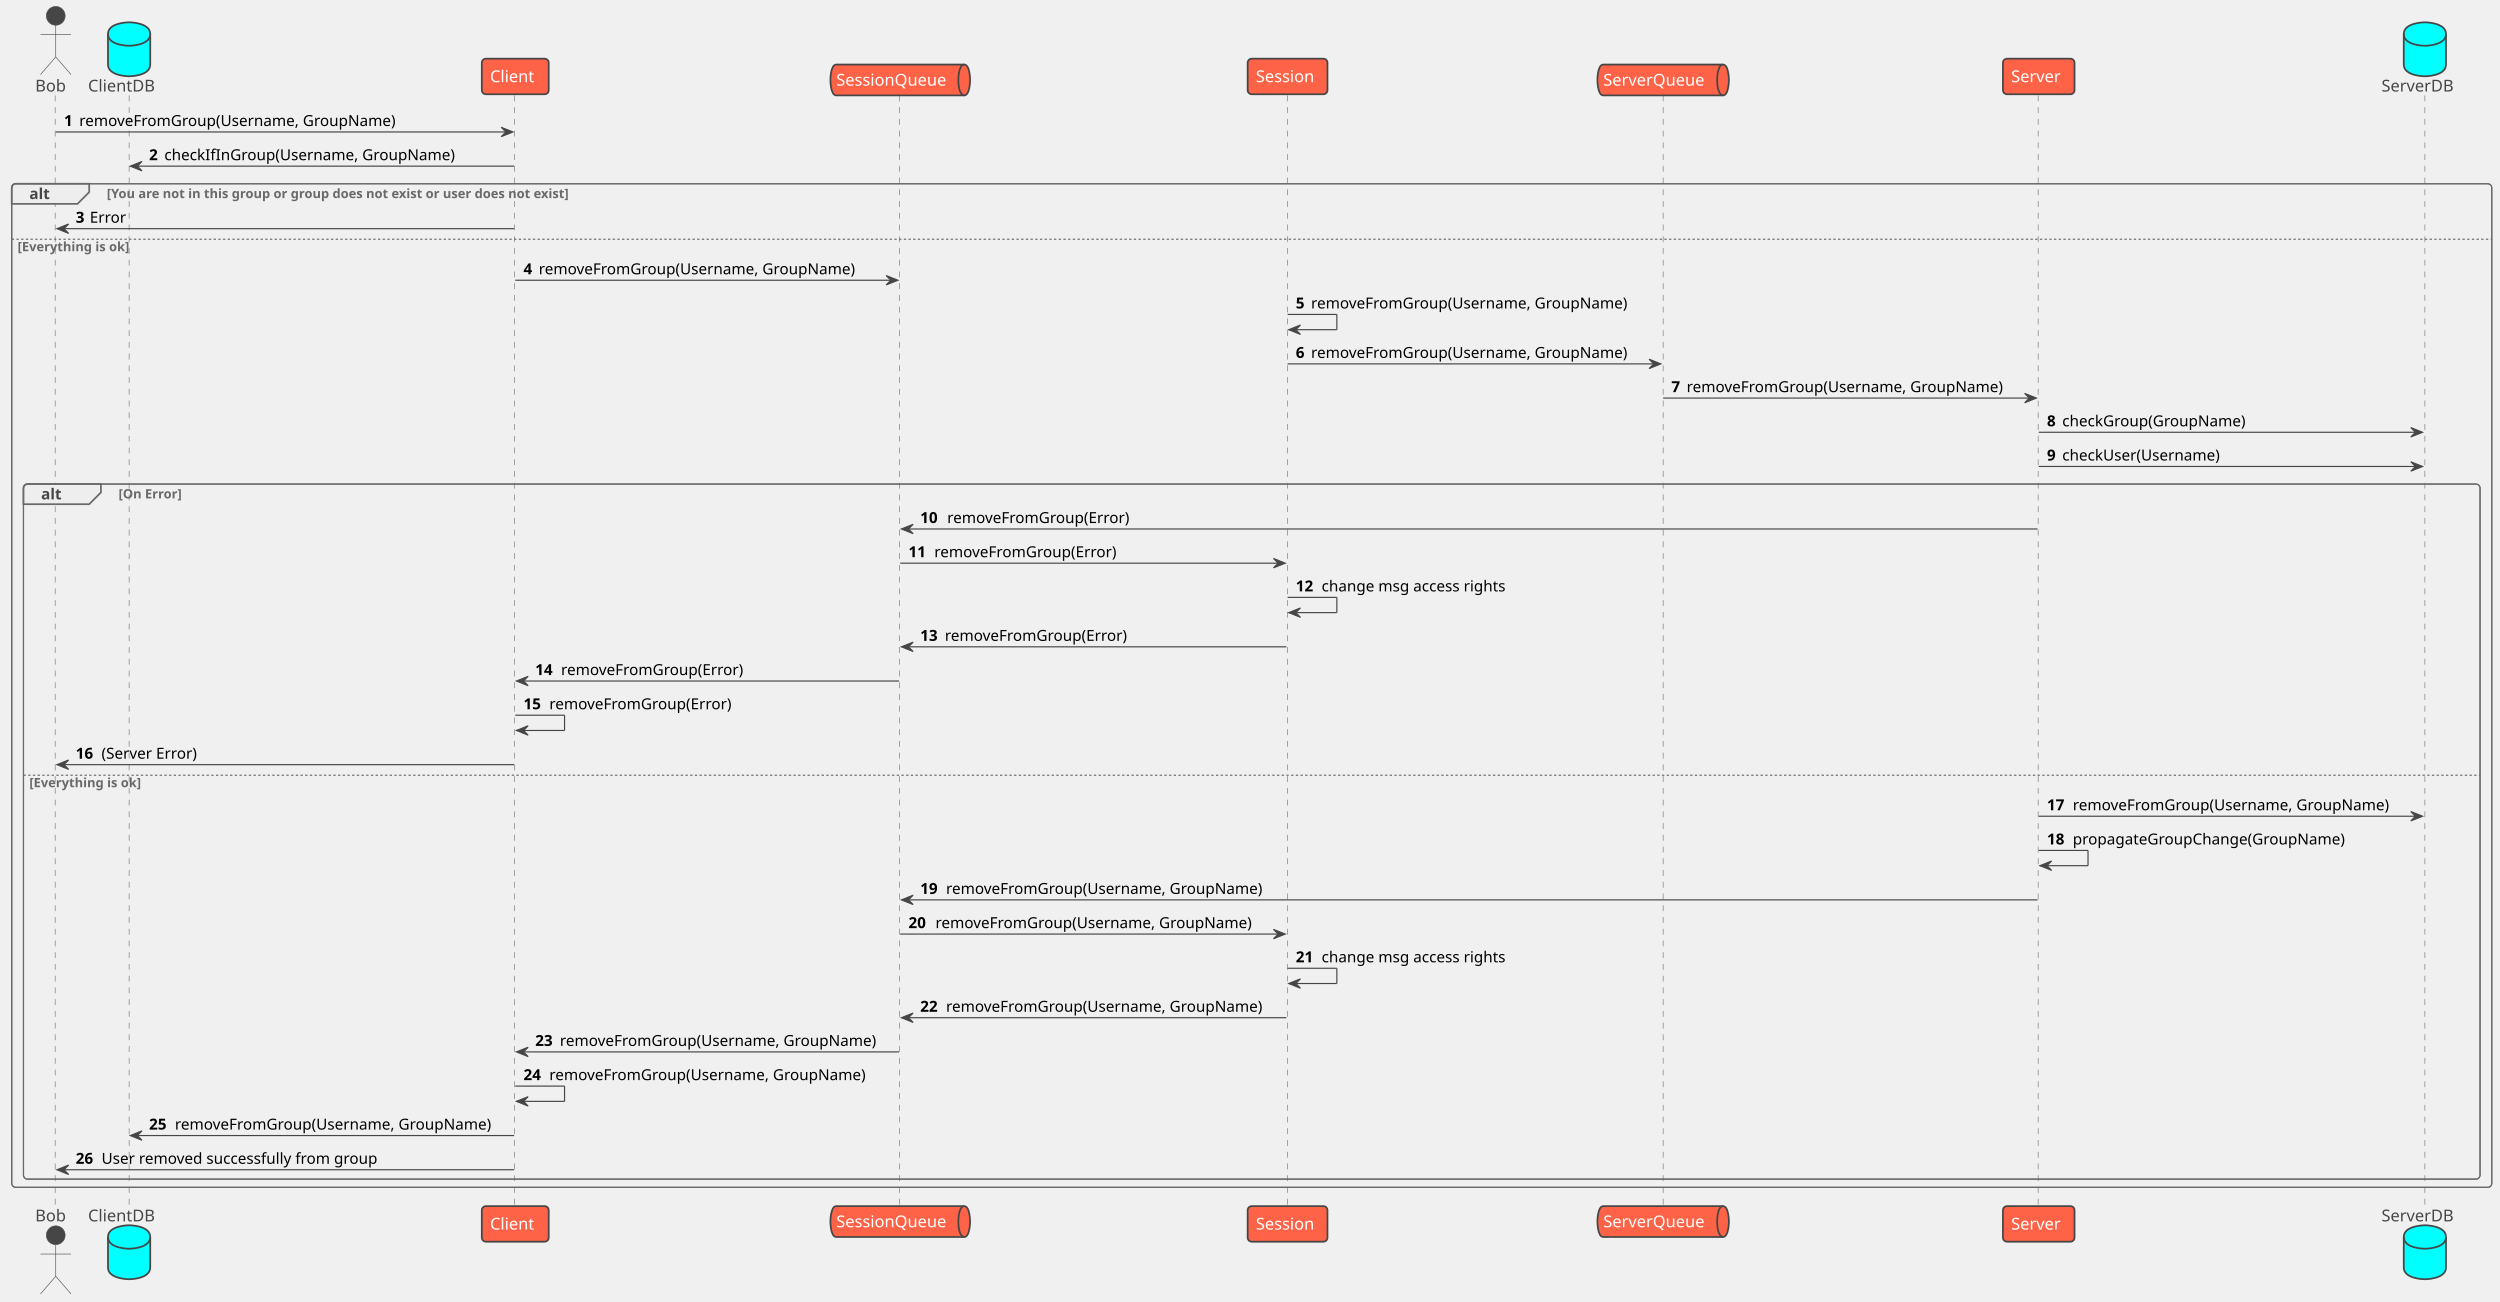
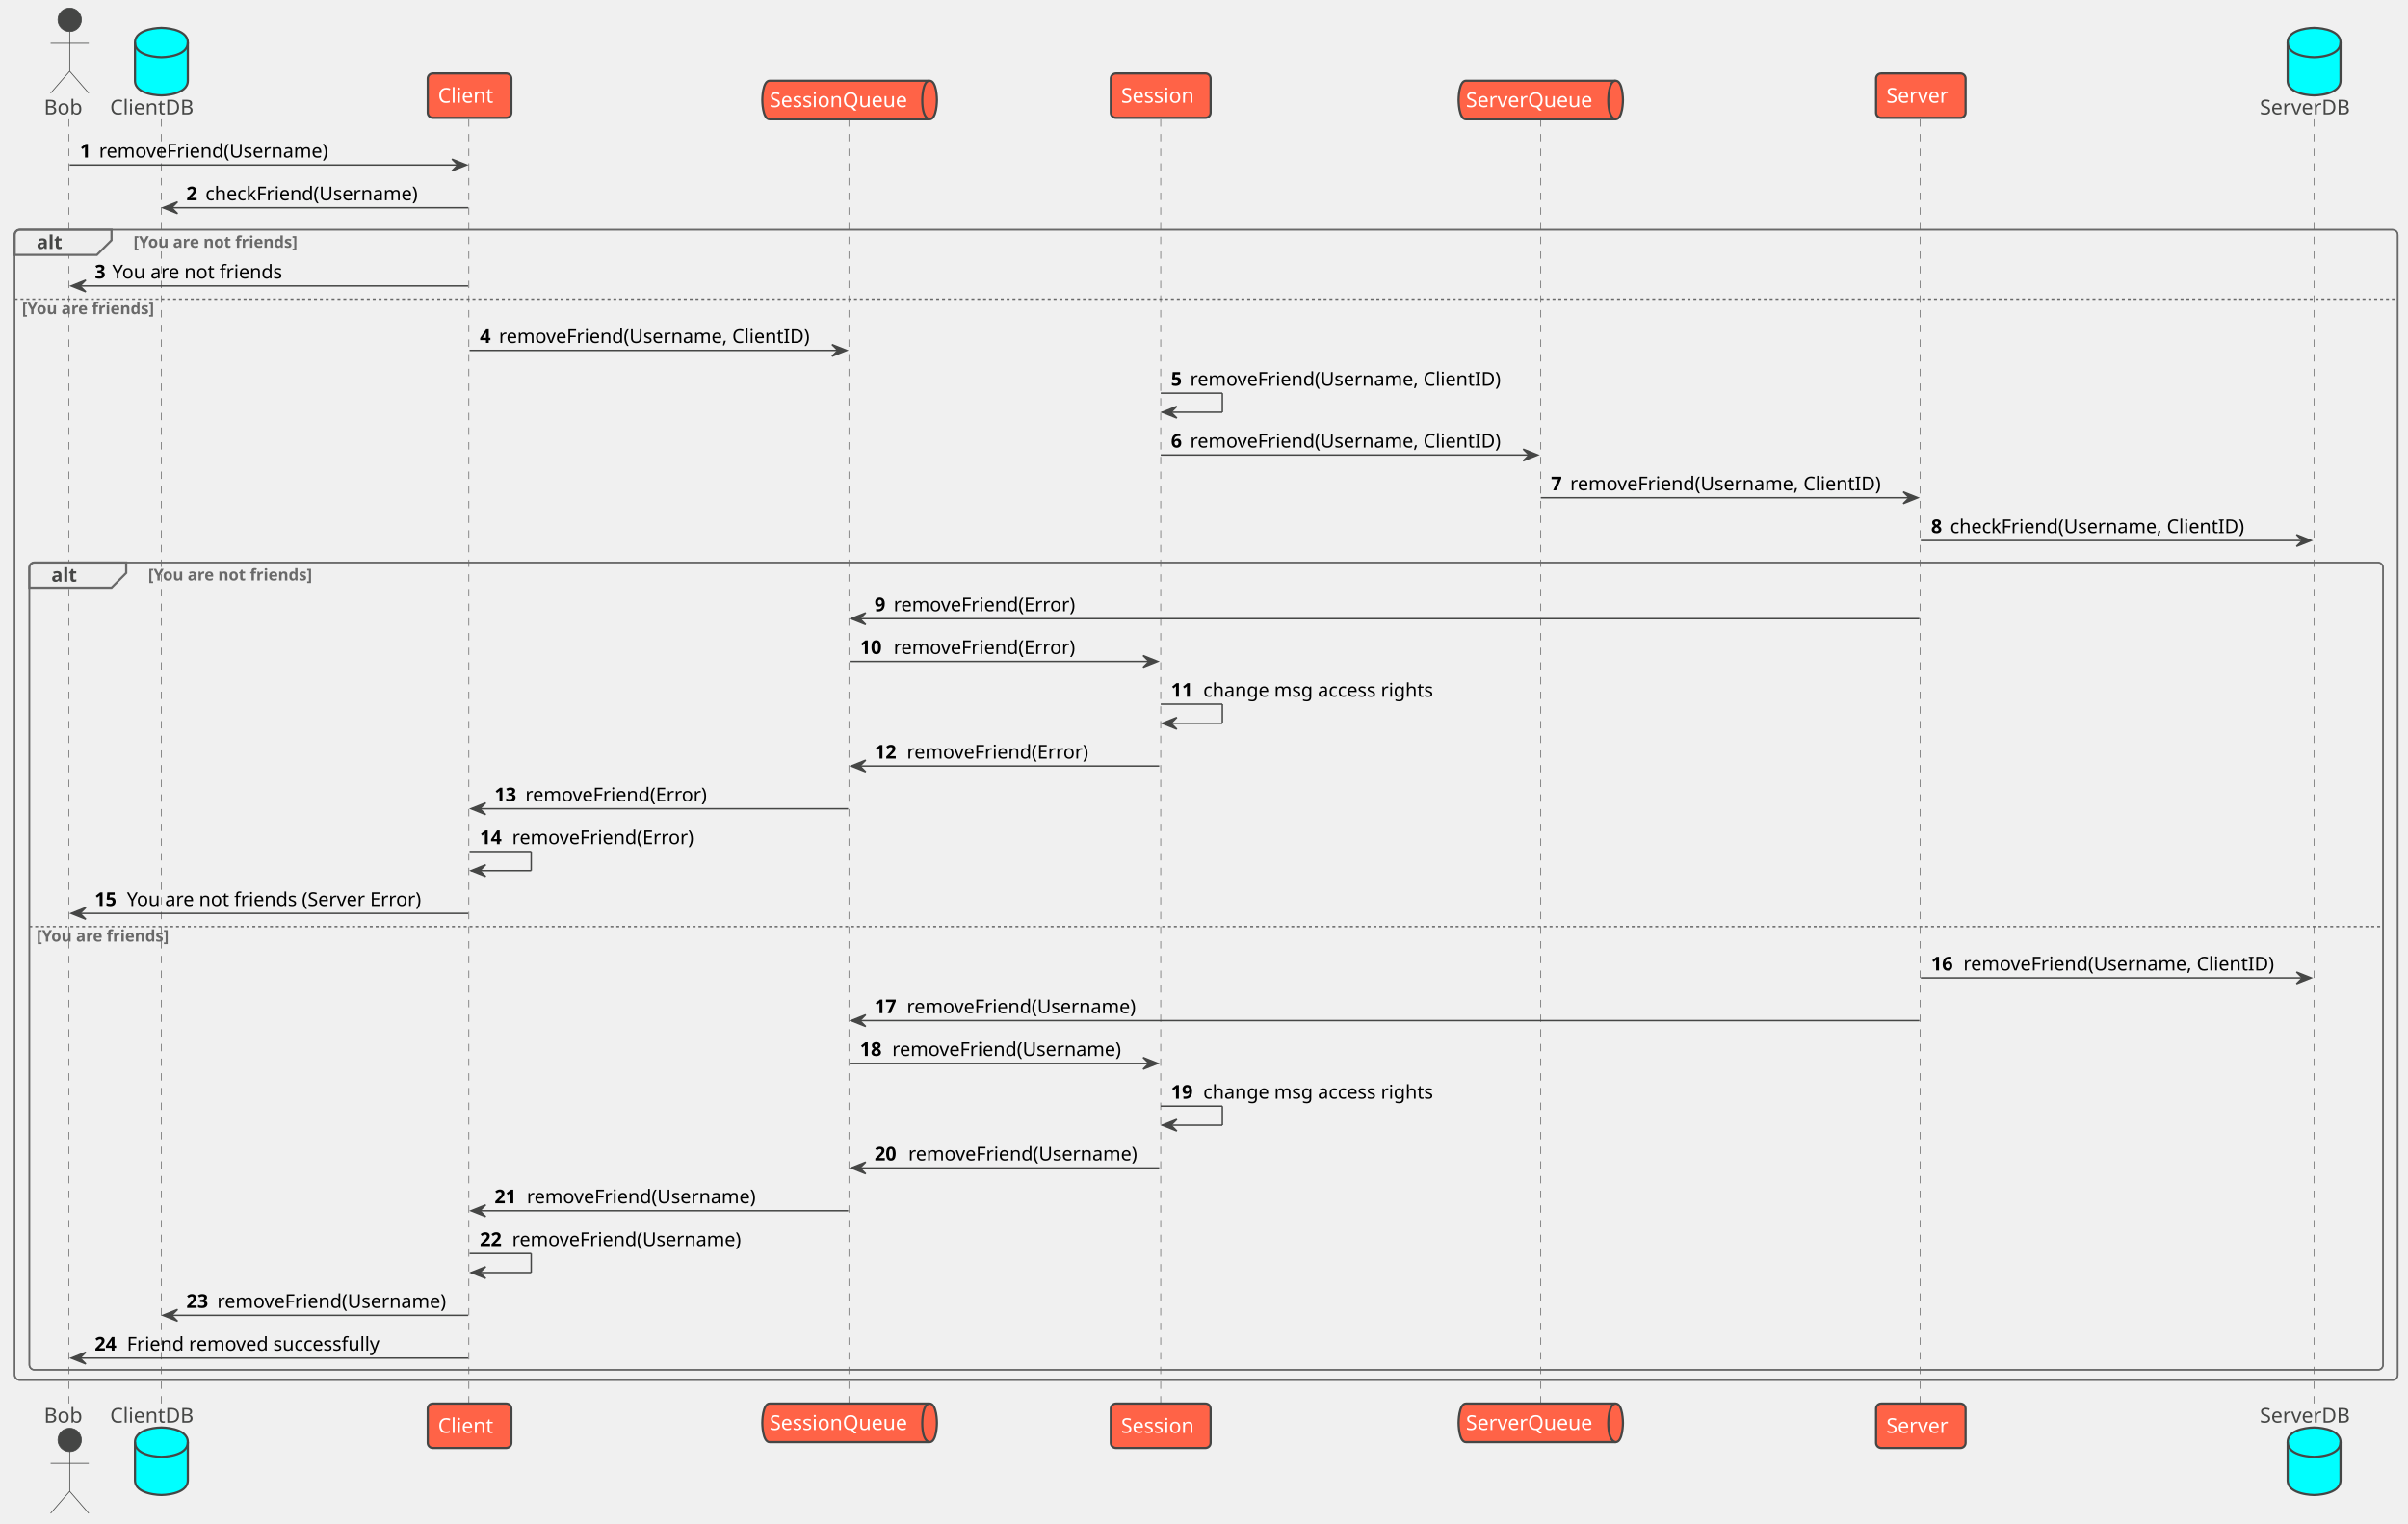
- <svg xmlns="http://www.w3.org/2000/svg" contentStyleType="text/css" height="1109px" preserveAspectRatio="none" style="width:2130px;height:1109px;background:#FFFFFF;" version="1.1" viewBox="0 0 2130 1109" width="2130px" zoomAndPan="magnify">
+ <svg xmlns="http://www.w3.org/2000/svg" contentStyleType="text/css" height="1038px" preserveAspectRatio="none" style="width:1641px;height:1038px;background:#FFFFFF;" version="1.1" viewBox="0 0 1641 1038" width="1641px" zoomAndPan="magnify">
  <defs />
  <g>
-     <rect fill="none" height="855.062" rx="3.5" ry="3.5" style="stroke:#696969;stroke-width:1.0;" width="2113" x="10" y="156.562" />
-     <rect fill="none" height="592.195" rx="3.5" ry="3.5" style="stroke:#696969;stroke-width:1.0;" width="2093" x="20" y="412.43" />
-     <line style="stroke:#696969;stroke-width:0.5;stroke-dasharray:5.0,5.0;" x1="47" x2="47" y1="81.297" y2="1028.625" />
-     <line style="stroke:#696969;stroke-width:0.5;stroke-dasharray:5.0,5.0;" x1="110" x2="110" y1="81.297" y2="1028.625" />
-     <line style="stroke:#696969;stroke-width:0.5;stroke-dasharray:5.0,5.0;" x1="438.5" x2="438.5" y1="81.297" y2="1028.625" />
-     <line style="stroke:#696969;stroke-width:0.5;stroke-dasharray:5.0,5.0;" x1="766.5" x2="766.5" y1="81.297" y2="1028.625" />
-     <line style="stroke:#696969;stroke-width:0.5;stroke-dasharray:5.0,5.0;" x1="1097" x2="1097" y1="81.297" y2="1028.625" />
-     <line style="stroke:#696969;stroke-width:0.5;stroke-dasharray:5.0,5.0;" x1="1417" x2="1417" y1="81.297" y2="1028.625" />
-     <line style="stroke:#696969;stroke-width:0.5;stroke-dasharray:5.0,5.0;" x1="1736.5" x2="1736.5" y1="81.297" y2="1028.625" />
-     <line style="stroke:#696969;stroke-width:0.5;stroke-dasharray:5.0,5.0;" x1="2066" x2="2066" y1="81.297" y2="1028.625" />
+     <rect fill="none" height="783.797" rx="3.5" ry="3.5" style="stroke:#696969;stroke-width:1.0;" width="1624" x="10" y="156.562" />
+     <rect fill="none" height="550.062" rx="3.5" ry="3.5" style="stroke:#696969;stroke-width:1.0;" width="1604" x="20" y="383.297" />
+     <line style="stroke:#696969;stroke-width:0.5;stroke-dasharray:5.0,5.0;" x1="47" x2="47" y1="81.297" y2="957.359" />
+     <line style="stroke:#696969;stroke-width:0.5;stroke-dasharray:5.0,5.0;" x1="110" x2="110" y1="81.297" y2="957.359" />
+     <line style="stroke:#696969;stroke-width:0.5;stroke-dasharray:5.0,5.0;" x1="319.5" x2="319.5" y1="81.297" y2="957.359" />
+     <line style="stroke:#696969;stroke-width:0.5;stroke-dasharray:5.0,5.0;" x1="578.5" x2="578.5" y1="81.297" y2="957.359" />
+     <line style="stroke:#696969;stroke-width:0.5;stroke-dasharray:5.0,5.0;" x1="791" x2="791" y1="81.297" y2="957.359" />
+     <line style="stroke:#696969;stroke-width:0.5;stroke-dasharray:5.0,5.0;" x1="1050" x2="1050" y1="81.297" y2="957.359" />
+     <line style="stroke:#696969;stroke-width:0.5;stroke-dasharray:5.0,5.0;" x1="1308.5" x2="1308.5" y1="81.297" y2="957.359" />
+     <line style="stroke:#696969;stroke-width:0.5;stroke-dasharray:5.0,5.0;" x1="1577" x2="1577" y1="81.297" y2="957.359" />
    <text fill="#454645" font-family="sans-serif" font-size="14" lengthAdjust="spacing" textLength="29" x="30" y="77.995">Bob</text>
    <ellipse cx="47.5" cy="13.5" fill="#454645" rx="8" ry="8" style="stroke:#454645;stroke-width:0.5;" />
    <path d="M47.5,21.5 L47.5,48.5 M34.5,29.5 L60.5,29.5 M47.5,48.5 L34.5,63.5 M47.5,48.5 L60.5,63.5 " fill="none" style="stroke:#454645;stroke-width:0.5;" />
-     <text fill="#454645" font-family="sans-serif" font-size="14" lengthAdjust="spacing" textLength="29" x="30" y="1040.62">Bob</text>
-     <ellipse cx="47.5" cy="1052.422" fill="#454645" rx="8" ry="8" style="stroke:#454645;stroke-width:0.5;" />
-     <path d="M47.5,1060.422 L47.5,1087.422 M34.5,1068.422 L60.5,1068.422 M47.5,1087.422 L34.5,1102.422 M47.5,1087.422 L60.5,1102.422 " fill="none" style="stroke:#454645;stroke-width:0.5;" />
+     <text fill="#454645" font-family="sans-serif" font-size="14" lengthAdjust="spacing" textLength="29" x="30" y="969.355">Bob</text>
+     <ellipse cx="47.5" cy="981.156" fill="#454645" rx="8" ry="8" style="stroke:#454645;stroke-width:0.5;" />
+     <path d="M47.5,989.156 L47.5,1016.156 M34.5,997.156 L60.5,997.156 M47.5,1016.156 L34.5,1031.156 M47.5,1016.156 L60.5,1031.156 " fill="none" style="stroke:#454645;stroke-width:0.5;" />
    <text fill="#454645" font-family="sans-serif" font-size="14" lengthAdjust="spacing" textLength="64" x="75" y="77.995">ClientDB</text>
    <path d="M92,29 C92,19 110,19 110,19 C110,19 128,19 128,29 L128,55 C128,65 110,65 110,65 C110,65 92,65 92,55 L92,29 " fill="#00FFFF" style="stroke:#454645;stroke-width:1.5;" />
    <path d="M92,29 C92,39 110,39 110,39 C110,39 128,39 128,29 " fill="none" style="stroke:#454645;stroke-width:1.5;" />
-     <text fill="#454645" font-family="sans-serif" font-size="14" lengthAdjust="spacing" textLength="64" x="75" y="1040.62">ClientDB</text>
-     <path d="M92,1053.922 C92,1043.922 110,1043.922 110,1043.922 C110,1043.922 128,1043.922 128,1053.922 L128,1079.922 C128,1089.922 110,1089.922 110,1089.922 C110,1089.922 92,1089.922 92,1079.922 L92,1053.922 " fill="#00FFFF" style="stroke:#454645;stroke-width:1.5;" />
-     <path d="M92,1053.922 C92,1063.922 110,1063.922 110,1063.922 C110,1063.922 128,1063.922 128,1053.922 " fill="none" style="stroke:#454645;stroke-width:1.5;" />
-     <rect fill="#FF6347" height="30.297" rx="3.5" ry="3.5" style="stroke:#454645;stroke-width:1.5;" width="57" x="410.5" y="50" />
-     <text fill="#FFFFFF" font-family="sans-serif" font-size="14" lengthAdjust="spacing" textLength="43" x="417.5" y="69.995">Client</text>
-     <rect fill="#FF6347" height="30.297" rx="3.5" ry="3.5" style="stroke:#454645;stroke-width:1.5;" width="57" x="410.5" y="1027.625" />
-     <text fill="#FFFFFF" font-family="sans-serif" font-size="14" lengthAdjust="spacing" textLength="43" x="417.5" y="1047.62">Client</text>
-     <path d="M712.5,55 L821.5,55 C826.5,55 826.5,68.148 826.5,68.148 C826.5,68.148 826.5,81.297 821.5,81.297 L712.5,81.297 C707.5,81.297 707.5,68.148 707.5,68.148 C707.5,68.148 707.5,55 712.5,55 " fill="#FF6347" style="stroke:#454645;stroke-width:1.5;" />
-     <path d="M821.5,55 C816.5,55 816.5,68.148 816.5,68.148 C816.5,81.297 821.5,81.297 821.5,81.297 " fill="none" style="stroke:#454645;stroke-width:1.5;" />
-     <text fill="#FFFFFF" font-family="sans-serif" font-size="14" lengthAdjust="spacing" textLength="99" x="712.5" y="72.995">SessionQueue</text>
-     <path d="M712.5,1027.625 L821.5,1027.625 C826.5,1027.625 826.5,1040.773 826.5,1040.773 C826.5,1040.773 826.5,1053.922 821.5,1053.922 L712.5,1053.922 C707.5,1053.922 707.5,1040.773 707.5,1040.773 C707.5,1040.773 707.5,1027.625 712.5,1027.625 " fill="#FF6347" style="stroke:#454645;stroke-width:1.5;" />
-     <path d="M821.5,1027.625 C816.5,1027.625 816.5,1040.773 816.5,1040.773 C816.5,1053.922 821.5,1053.922 821.5,1053.922 " fill="none" style="stroke:#454645;stroke-width:1.5;" />
-     <text fill="#FFFFFF" font-family="sans-serif" font-size="14" lengthAdjust="spacing" textLength="99" x="712.5" y="1045.62">SessionQueue</text>
-     <rect fill="#FF6347" height="30.297" rx="3.5" ry="3.5" style="stroke:#454645;stroke-width:1.5;" width="68" x="1063" y="50" />
-     <text fill="#FFFFFF" font-family="sans-serif" font-size="14" lengthAdjust="spacing" textLength="54" x="1070" y="69.995">Session</text>
-     <rect fill="#FF6347" height="30.297" rx="3.5" ry="3.5" style="stroke:#454645;stroke-width:1.5;" width="68" x="1063" y="1027.625" />
-     <text fill="#FFFFFF" font-family="sans-serif" font-size="14" lengthAdjust="spacing" textLength="54" x="1070" y="1047.62">Session</text>
-     <path d="M1366,55 L1468,55 C1473,55 1473,68.148 1473,68.148 C1473,68.148 1473,81.297 1468,81.297 L1366,81.297 C1361,81.297 1361,68.148 1361,68.148 C1361,68.148 1361,55 1366,55 " fill="#FF6347" style="stroke:#454645;stroke-width:1.5;" />
-     <path d="M1468,55 C1463,55 1463,68.148 1463,68.148 C1463,81.297 1468,81.297 1468,81.297 " fill="none" style="stroke:#454645;stroke-width:1.5;" />
-     <text fill="#FFFFFF" font-family="sans-serif" font-size="14" lengthAdjust="spacing" textLength="92" x="1366" y="72.995">ServerQueue</text>
-     <path d="M1366,1027.625 L1468,1027.625 C1473,1027.625 1473,1040.773 1473,1040.773 C1473,1040.773 1473,1053.922 1468,1053.922 L1366,1053.922 C1361,1053.922 1361,1040.773 1361,1040.773 C1361,1040.773 1361,1027.625 1366,1027.625 " fill="#FF6347" style="stroke:#454645;stroke-width:1.5;" />
-     <path d="M1468,1027.625 C1463,1027.625 1463,1040.773 1463,1040.773 C1463,1053.922 1468,1053.922 1468,1053.922 " fill="none" style="stroke:#454645;stroke-width:1.5;" />
-     <text fill="#FFFFFF" font-family="sans-serif" font-size="14" lengthAdjust="spacing" textLength="92" x="1366" y="1045.62">ServerQueue</text>
-     <rect fill="#FF6347" height="30.297" rx="3.5" ry="3.5" style="stroke:#454645;stroke-width:1.5;" width="61" x="1706.5" y="50" />
-     <text fill="#FFFFFF" font-family="sans-serif" font-size="14" lengthAdjust="spacing" textLength="47" x="1713.5" y="69.995">Server</text>
-     <rect fill="#FF6347" height="30.297" rx="3.5" ry="3.5" style="stroke:#454645;stroke-width:1.5;" width="61" x="1706.5" y="1027.625" />
-     <text fill="#FFFFFF" font-family="sans-serif" font-size="14" lengthAdjust="spacing" textLength="47" x="1713.5" y="1047.62">Server</text>
-     <text fill="#454645" font-family="sans-serif" font-size="14" lengthAdjust="spacing" textLength="68" x="2029" y="77.995">ServerDB</text>
-     <path d="M2048,29 C2048,19 2066,19 2066,19 C2066,19 2084,19 2084,29 L2084,55 C2084,65 2066,65 2066,65 C2066,65 2048,65 2048,55 L2048,29 " fill="#00FFFF" style="stroke:#454645;stroke-width:1.5;" />
-     <path d="M2048,29 C2048,39 2066,39 2066,39 C2066,39 2084,39 2084,29 " fill="none" style="stroke:#454645;stroke-width:1.5;" />
-     <text fill="#454645" font-family="sans-serif" font-size="14" lengthAdjust="spacing" textLength="68" x="2029" y="1040.62">ServerDB</text>
-     <path d="M2048,1053.922 C2048,1043.922 2066,1043.922 2066,1043.922 C2066,1043.922 2084,1043.922 2084,1053.922 L2084,1079.922 C2084,1089.922 2066,1089.922 2066,1089.922 C2066,1089.922 2048,1089.922 2048,1079.922 L2048,1053.922 " fill="#00FFFF" style="stroke:#454645;stroke-width:1.5;" />
-     <path d="M2048,1053.922 C2048,1063.922 2066,1063.922 2066,1063.922 C2066,1063.922 2084,1063.922 2084,1053.922 " fill="none" style="stroke:#454645;stroke-width:1.5;" />
-     <polygon fill="#454645" points="427,108.43,437,112.43,427,116.43,431,112.43" style="stroke:#454645;stroke-width:1.0;" />
-     <line style="stroke:#454645;stroke-width:1.0;" x1="47.5" x2="433" y1="112.43" y2="112.43" />
+     <text fill="#454645" font-family="sans-serif" font-size="14" lengthAdjust="spacing" textLength="64" x="75" y="969.355">ClientDB</text>
+     <path d="M92,982.656 C92,972.656 110,972.656 110,972.656 C110,972.656 128,972.656 128,982.656 L128,1008.656 C128,1018.656 110,1018.656 110,1018.656 C110,1018.656 92,1018.656 92,1008.656 L92,982.656 " fill="#00FFFF" style="stroke:#454645;stroke-width:1.5;" />
+     <path d="M92,982.656 C92,992.656 110,992.656 110,992.656 C110,992.656 128,992.656 128,982.656 " fill="none" style="stroke:#454645;stroke-width:1.5;" />
+     <rect fill="#FF6347" height="30.297" rx="3.5" ry="3.5" style="stroke:#454645;stroke-width:1.5;" width="57" x="291.5" y="50" />
+     <text fill="#FFFFFF" font-family="sans-serif" font-size="14" lengthAdjust="spacing" textLength="43" x="298.5" y="69.995">Client</text>
+     <rect fill="#FF6347" height="30.297" rx="3.5" ry="3.5" style="stroke:#454645;stroke-width:1.5;" width="57" x="291.5" y="956.359" />
+     <text fill="#FFFFFF" font-family="sans-serif" font-size="14" lengthAdjust="spacing" textLength="43" x="298.5" y="976.355">Client</text>
+     <path d="M524.5,55 L633.5,55 C638.5,55 638.5,68.148 638.5,68.148 C638.5,68.148 638.5,81.297 633.5,81.297 L524.5,81.297 C519.5,81.297 519.5,68.148 519.5,68.148 C519.5,68.148 519.5,55 524.5,55 " fill="#FF6347" style="stroke:#454645;stroke-width:1.5;" />
+     <path d="M633.5,55 C628.5,55 628.5,68.148 628.5,68.148 C628.5,81.297 633.5,81.297 633.5,81.297 " fill="none" style="stroke:#454645;stroke-width:1.5;" />
+     <text fill="#FFFFFF" font-family="sans-serif" font-size="14" lengthAdjust="spacing" textLength="99" x="524.5" y="72.995">SessionQueue</text>
+     <path d="M524.5,956.359 L633.5,956.359 C638.5,956.359 638.5,969.508 638.5,969.508 C638.5,969.508 638.5,982.656 633.5,982.656 L524.5,982.656 C519.5,982.656 519.5,969.508 519.5,969.508 C519.5,969.508 519.5,956.359 524.5,956.359 " fill="#FF6347" style="stroke:#454645;stroke-width:1.5;" />
+     <path d="M633.5,956.359 C628.5,956.359 628.5,969.508 628.5,969.508 C628.5,982.656 633.5,982.656 633.5,982.656 " fill="none" style="stroke:#454645;stroke-width:1.5;" />
+     <text fill="#FFFFFF" font-family="sans-serif" font-size="14" lengthAdjust="spacing" textLength="99" x="524.5" y="974.355">SessionQueue</text>
+     <rect fill="#FF6347" height="30.297" rx="3.5" ry="3.5" style="stroke:#454645;stroke-width:1.5;" width="68" x="757" y="50" />
+     <text fill="#FFFFFF" font-family="sans-serif" font-size="14" lengthAdjust="spacing" textLength="54" x="764" y="69.995">Session</text>
+     <rect fill="#FF6347" height="30.297" rx="3.5" ry="3.5" style="stroke:#454645;stroke-width:1.5;" width="68" x="757" y="956.359" />
+     <text fill="#FFFFFF" font-family="sans-serif" font-size="14" lengthAdjust="spacing" textLength="54" x="764" y="976.355">Session</text>
+     <path d="M999,55 L1101,55 C1106,55 1106,68.148 1106,68.148 C1106,68.148 1106,81.297 1101,81.297 L999,81.297 C994,81.297 994,68.148 994,68.148 C994,68.148 994,55 999,55 " fill="#FF6347" style="stroke:#454645;stroke-width:1.5;" />
+     <path d="M1101,55 C1096,55 1096,68.148 1096,68.148 C1096,81.297 1101,81.297 1101,81.297 " fill="none" style="stroke:#454645;stroke-width:1.5;" />
+     <text fill="#FFFFFF" font-family="sans-serif" font-size="14" lengthAdjust="spacing" textLength="92" x="999" y="72.995">ServerQueue</text>
+     <path d="M999,956.359 L1101,956.359 C1106,956.359 1106,969.508 1106,969.508 C1106,969.508 1106,982.656 1101,982.656 L999,982.656 C994,982.656 994,969.508 994,969.508 C994,969.508 994,956.359 999,956.359 " fill="#FF6347" style="stroke:#454645;stroke-width:1.5;" />
+     <path d="M1101,956.359 C1096,956.359 1096,969.508 1096,969.508 C1096,982.656 1101,982.656 1101,982.656 " fill="none" style="stroke:#454645;stroke-width:1.5;" />
+     <text fill="#FFFFFF" font-family="sans-serif" font-size="14" lengthAdjust="spacing" textLength="92" x="999" y="974.355">ServerQueue</text>
+     <rect fill="#FF6347" height="30.297" rx="3.5" ry="3.5" style="stroke:#454645;stroke-width:1.5;" width="61" x="1278.5" y="50" />
+     <text fill="#FFFFFF" font-family="sans-serif" font-size="14" lengthAdjust="spacing" textLength="47" x="1285.5" y="69.995">Server</text>
+     <rect fill="#FF6347" height="30.297" rx="3.5" ry="3.5" style="stroke:#454645;stroke-width:1.5;" width="61" x="1278.5" y="956.359" />
+     <text fill="#FFFFFF" font-family="sans-serif" font-size="14" lengthAdjust="spacing" textLength="47" x="1285.5" y="976.355">Server</text>
+     <text fill="#454645" font-family="sans-serif" font-size="14" lengthAdjust="spacing" textLength="68" x="1540" y="77.995">ServerDB</text>
+     <path d="M1559,29 C1559,19 1577,19 1577,19 C1577,19 1595,19 1595,29 L1595,55 C1595,65 1577,65 1577,65 C1577,65 1559,65 1559,55 L1559,29 " fill="#00FFFF" style="stroke:#454645;stroke-width:1.5;" />
+     <path d="M1559,29 C1559,39 1577,39 1577,39 C1577,39 1595,39 1595,29 " fill="none" style="stroke:#454645;stroke-width:1.5;" />
+     <text fill="#454645" font-family="sans-serif" font-size="14" lengthAdjust="spacing" textLength="68" x="1540" y="969.355">ServerDB</text>
+     <path d="M1559,982.656 C1559,972.656 1577,972.656 1577,972.656 C1577,972.656 1595,972.656 1595,982.656 L1595,1008.656 C1595,1018.656 1577,1018.656 1577,1018.656 C1577,1018.656 1559,1018.656 1559,1008.656 L1559,982.656 " fill="#00FFFF" style="stroke:#454645;stroke-width:1.5;" />
+     <path d="M1559,982.656 C1559,992.656 1577,992.656 1577,992.656 C1577,992.656 1595,992.656 1595,982.656 " fill="none" style="stroke:#454645;stroke-width:1.5;" />
+     <polygon fill="#454645" points="308,108.43,318,112.43,308,116.43,312,112.43" style="stroke:#454645;stroke-width:1.0;" />
+     <line style="stroke:#454645;stroke-width:1.0;" x1="47.5" x2="314" y1="112.43" y2="112.43" />
    <text fill="#000000" font-family="sans-serif" font-size="13" font-weight="bold" lengthAdjust="spacing" textLength="9" x="54.5" y="107.364">1</text>
-     <text fill="#000000" font-family="sans-serif" font-size="13" lengthAdjust="spacing" textLength="283" x="67.5" y="107.364">removeFromGroup(Username, GroupName)</text>
+     <text fill="#000000" font-family="sans-serif" font-size="13" lengthAdjust="spacing" textLength="165" x="67.5" y="107.364">removeFriend(Username)</text>
    <polygon fill="#454645" points="121,137.562,111,141.562,121,145.562,117,141.562" style="stroke:#454645;stroke-width:1.0;" />
-     <line style="stroke:#454645;stroke-width:1.0;" x1="115" x2="438" y1="141.562" y2="141.562" />
+     <line style="stroke:#454645;stroke-width:1.0;" x1="115" x2="319" y1="141.562" y2="141.562" />
    <text fill="#000000" font-family="sans-serif" font-size="13" font-weight="bold" lengthAdjust="spacing" textLength="9" x="127" y="136.497">2</text>
-     <text fill="#000000" font-family="sans-serif" font-size="13" lengthAdjust="spacing" textLength="256" x="140" y="136.497">checkIfInGroup(Username, GroupName)</text>
+     <text fill="#000000" font-family="sans-serif" font-size="13" lengthAdjust="spacing" textLength="152" x="140" y="136.497">checkFriend(Username)</text>
    <path d="M13.5,156.562 L76,156.562 L76,163.695 L66,173.695 L10,173.695 L10,160.062 A3.5,3.5 0 0 1 13.5,156.562 " fill="#EEEEEE" style="stroke:#696969;stroke-width:1.5;" />
-     <rect fill="none" height="855.062" rx="3.5" ry="3.5" style="stroke:#696969;stroke-width:1.0;" width="2113" x="10" y="156.562" />
+     <rect fill="none" height="783.797" rx="3.5" ry="3.5" style="stroke:#696969;stroke-width:1.0;" width="1624" x="10" y="156.562" />
    <text fill="#454645" font-family="sans-serif" font-size="13" font-weight="bold" lengthAdjust="spacing" textLength="21" x="25" y="169.629">alt</text>
-     <text fill="#696969" font-family="sans-serif" font-size="11" font-weight="bold" lengthAdjust="spacing" textLength="494" x="91" y="168.773">[You are not in this group or group does not exist or user does not exist]</text>
+     <text fill="#696969" font-family="sans-serif" font-size="11" font-weight="bold" lengthAdjust="spacing" textLength="141" x="91" y="168.773">[You are not friends]</text>
    <polygon fill="#454645" points="58.5,190.828,48.5,194.828,58.5,198.828,54.5,194.828" style="stroke:#454645;stroke-width:1.0;" />
-     <line style="stroke:#454645;stroke-width:1.0;" x1="52.5" x2="438" y1="194.828" y2="194.828" />
+     <line style="stroke:#454645;stroke-width:1.0;" x1="52.5" x2="319" y1="194.828" y2="194.828" />
    <text fill="#000000" font-family="sans-serif" font-size="13" font-weight="bold" lengthAdjust="spacing" textLength="8" x="64.5" y="189.762">3</text>
-     <text fill="#000000" font-family="sans-serif" font-size="13" lengthAdjust="spacing" textLength="31" x="76.5" y="189.762">Error</text>
-     <line style="stroke:#696969;stroke-width:1.0;stroke-dasharray:2.0,2.0;" x1="10" x2="2123" y1="203.828" y2="203.828" />
-     <text fill="#696969" font-family="sans-serif" font-size="11" font-weight="bold" lengthAdjust="spacing" textLength="115" x="15" y="214.039">[Everything is ok]</text>
-     <polygon fill="#454645" points="755,234.766,765,238.766,755,242.766,759,238.766" style="stroke:#454645;stroke-width:1.0;" />
-     <line style="stroke:#454645;stroke-width:1.0;" x1="439" x2="761" y1="238.766" y2="238.766" />
-     <text fill="#000000" font-family="sans-serif" font-size="13" font-weight="bold" lengthAdjust="spacing" textLength="9" x="446" y="233.7">4</text>
-     <text fill="#000000" font-family="sans-serif" font-size="13" lengthAdjust="spacing" textLength="283" x="459" y="233.7">removeFromGroup(Username, GroupName)</text>
-     <line style="stroke:#454645;stroke-width:1.0;" x1="1097" x2="1139" y1="267.898" y2="267.898" />
-     <line style="stroke:#454645;stroke-width:1.0;" x1="1139" x2="1139" y1="267.898" y2="280.898" />
-     <line style="stroke:#454645;stroke-width:1.0;" x1="1098" x2="1139" y1="280.898" y2="280.898" />
-     <polygon fill="#454645" points="1108,276.898,1098,280.898,1108,284.898,1104,280.898" style="stroke:#454645;stroke-width:1.0;" />
-     <text fill="#000000" font-family="sans-serif" font-size="13" font-weight="bold" lengthAdjust="spacing" textLength="9" x="1104" y="262.832">5</text>
-     <text fill="#000000" font-family="sans-serif" font-size="13" lengthAdjust="spacing" textLength="283" x="1117" y="262.832">removeFromGroup(Username, GroupName)</text>
-     <polygon fill="#454645" points="1405,306.031,1415,310.031,1405,314.031,1409,310.031" style="stroke:#454645;stroke-width:1.0;" />
-     <line style="stroke:#454645;stroke-width:1.0;" x1="1097" x2="1411" y1="310.031" y2="310.031" />
-     <text fill="#000000" font-family="sans-serif" font-size="13" font-weight="bold" lengthAdjust="spacing" textLength="9" x="1104" y="304.965">6</text>
-     <text fill="#000000" font-family="sans-serif" font-size="13" lengthAdjust="spacing" textLength="283" x="1117" y="304.965">removeFromGroup(Username, GroupName)</text>
-     <polygon fill="#454645" points="1725,335.164,1735,339.164,1725,343.164,1729,339.164" style="stroke:#454645;stroke-width:1.0;" />
-     <line style="stroke:#454645;stroke-width:1.0;" x1="1417" x2="1731" y1="339.164" y2="339.164" />
-     <text fill="#000000" font-family="sans-serif" font-size="13" font-weight="bold" lengthAdjust="spacing" textLength="9" x="1424" y="334.098">7</text>
-     <text fill="#000000" font-family="sans-serif" font-size="13" lengthAdjust="spacing" textLength="283" x="1437" y="334.098">removeFromGroup(Username, GroupName)</text>
-     <polygon fill="#454645" points="2054,364.297,2064,368.297,2054,372.297,2058,368.297" style="stroke:#454645;stroke-width:1.0;" />
-     <line style="stroke:#454645;stroke-width:1.0;" x1="1737" x2="2060" y1="368.297" y2="368.297" />
-     <text fill="#000000" font-family="sans-serif" font-size="13" font-weight="bold" lengthAdjust="spacing" textLength="9" x="1744" y="363.231">8</text>
-     <text fill="#000000" font-family="sans-serif" font-size="13" lengthAdjust="spacing" textLength="163" x="1757" y="363.231">checkGroup(GroupName)</text>
-     <polygon fill="#454645" points="2054,393.43,2064,397.43,2054,401.43,2058,397.43" style="stroke:#454645;stroke-width:1.0;" />
-     <line style="stroke:#454645;stroke-width:1.0;" x1="1737" x2="2060" y1="397.43" y2="397.43" />
-     <text fill="#000000" font-family="sans-serif" font-size="13" font-weight="bold" lengthAdjust="spacing" textLength="9" x="1744" y="392.364">9</text>
-     <text fill="#000000" font-family="sans-serif" font-size="13" lengthAdjust="spacing" textLength="142" x="1757" y="392.364">checkUser(Username)</text>
-     <path d="M23.5,412.43 L86,412.43 L86,419.562 L76,429.562 L20,429.562 L20,415.93 A3.5,3.5 0 0 1 23.5,412.43 " fill="#EEEEEE" style="stroke:#696969;stroke-width:1.5;" />
-     <rect fill="none" height="592.195" rx="3.5" ry="3.5" style="stroke:#696969;stroke-width:1.0;" width="2093" x="20" y="412.43" />
-     <text fill="#454645" font-family="sans-serif" font-size="13" font-weight="bold" lengthAdjust="spacing" textLength="21" x="35" y="425.497">alt</text>
-     <text fill="#696969" font-family="sans-serif" font-size="11" font-weight="bold" lengthAdjust="spacing" textLength="66" x="101" y="424.64">[On Error]</text>
-     <polygon fill="#454645" points="778,446.695,768,450.695,778,454.695,774,450.695" style="stroke:#454645;stroke-width:1.0;" />
-     <line style="stroke:#454645;stroke-width:1.0;" x1="772" x2="1736" y1="450.695" y2="450.695" />
-     <text fill="#000000" font-family="sans-serif" font-size="13" font-weight="bold" lengthAdjust="spacing" textLength="19" x="784" y="445.629">10</text>
-     <text fill="#000000" font-family="sans-serif" font-size="13" lengthAdjust="spacing" textLength="163" x="807" y="445.629">removeFromGroup(Error)</text>
-     <polygon fill="#454645" points="1085,475.828,1095,479.828,1085,483.828,1089,479.828" style="stroke:#454645;stroke-width:1.0;" />
-     <line style="stroke:#454645;stroke-width:1.0;" x1="767" x2="1091" y1="479.828" y2="479.828" />
-     <text fill="#000000" font-family="sans-serif" font-size="13" font-weight="bold" lengthAdjust="spacing" textLength="18" x="774" y="474.762">11</text>
-     <text fill="#000000" font-family="sans-serif" font-size="13" lengthAdjust="spacing" textLength="163" x="796" y="474.762">removeFromGroup(Error)</text>
-     <line style="stroke:#454645;stroke-width:1.0;" x1="1097" x2="1139" y1="508.961" y2="508.961" />
-     <line style="stroke:#454645;stroke-width:1.0;" x1="1139" x2="1139" y1="508.961" y2="521.961" />
-     <line style="stroke:#454645;stroke-width:1.0;" x1="1098" x2="1139" y1="521.961" y2="521.961" />
-     <polygon fill="#454645" points="1108,517.961,1098,521.961,1108,525.961,1104,521.961" style="stroke:#454645;stroke-width:1.0;" />
-     <text fill="#000000" font-family="sans-serif" font-size="13" font-weight="bold" lengthAdjust="spacing" textLength="18" x="1104" y="503.895">12</text>
-     <text fill="#000000" font-family="sans-serif" font-size="13" lengthAdjust="spacing" textLength="167" x="1126" y="503.895">change msg access rights</text>
-     <polygon fill="#454645" points="778,547.094,768,551.094,778,555.094,774,551.094" style="stroke:#454645;stroke-width:1.0;" />
-     <line style="stroke:#454645;stroke-width:1.0;" x1="772" x2="1096" y1="551.094" y2="551.094" />
-     <text fill="#000000" font-family="sans-serif" font-size="13" font-weight="bold" lengthAdjust="spacing" textLength="17" x="784" y="546.028">13</text>
-     <text fill="#000000" font-family="sans-serif" font-size="13" lengthAdjust="spacing" textLength="163" x="805" y="546.028">removeFromGroup(Error)</text>
-     <polygon fill="#454645" points="450,576.227,440,580.227,450,584.227,446,580.227" style="stroke:#454645;stroke-width:1.0;" />
-     <line style="stroke:#454645;stroke-width:1.0;" x1="444" x2="766" y1="580.227" y2="580.227" />
-     <text fill="#000000" font-family="sans-serif" font-size="13" font-weight="bold" lengthAdjust="spacing" textLength="18" x="456" y="575.161">14</text>
-     <text fill="#000000" font-family="sans-serif" font-size="13" lengthAdjust="spacing" textLength="163" x="478" y="575.161">removeFromGroup(Error)</text>
-     <line style="stroke:#454645;stroke-width:1.0;" x1="439" x2="481" y1="609.359" y2="609.359" />
-     <line style="stroke:#454645;stroke-width:1.0;" x1="481" x2="481" y1="609.359" y2="622.359" />
-     <line style="stroke:#454645;stroke-width:1.0;" x1="440" x2="481" y1="622.359" y2="622.359" />
-     <polygon fill="#454645" points="450,618.359,440,622.359,450,626.359,446,622.359" style="stroke:#454645;stroke-width:1.0;" />
-     <text fill="#000000" font-family="sans-serif" font-size="13" font-weight="bold" lengthAdjust="spacing" textLength="18" x="446" y="604.293">15</text>
-     <text fill="#000000" font-family="sans-serif" font-size="13" lengthAdjust="spacing" textLength="163" x="468" y="604.293">removeFromGroup(Error)</text>
-     <polygon fill="#454645" points="58.5,647.492,48.5,651.492,58.5,655.492,54.5,651.492" style="stroke:#454645;stroke-width:1.0;" />
-     <line style="stroke:#454645;stroke-width:1.0;" x1="52.5" x2="438" y1="651.492" y2="651.492" />
-     <text fill="#000000" font-family="sans-serif" font-size="13" font-weight="bold" lengthAdjust="spacing" textLength="18" x="64.5" y="646.426">16</text>
-     <text fill="#000000" font-family="sans-serif" font-size="13" lengthAdjust="spacing" textLength="87" x="86.5" y="646.426">(Server Error)</text>
-     <line style="stroke:#696969;stroke-width:1.0;stroke-dasharray:2.0,2.0;" x1="20" x2="2113" y1="660.492" y2="660.492" />
-     <text fill="#696969" font-family="sans-serif" font-size="11" font-weight="bold" lengthAdjust="spacing" textLength="115" x="25" y="670.703">[Everything is ok]</text>
-     <polygon fill="#454645" points="2054,691.43,2064,695.43,2054,699.43,2058,695.43" style="stroke:#454645;stroke-width:1.0;" />
-     <line style="stroke:#454645;stroke-width:1.0;" x1="1737" x2="2060" y1="695.43" y2="695.43" />
-     <text fill="#000000" font-family="sans-serif" font-size="13" font-weight="bold" lengthAdjust="spacing" textLength="18" x="1744" y="690.364">17</text>
-     <text fill="#000000" font-family="sans-serif" font-size="13" lengthAdjust="spacing" textLength="283" x="1766" y="690.364">removeFromGroup(Username, GroupName)</text>
-     <line style="stroke:#454645;stroke-width:1.0;" x1="1737" x2="1779" y1="724.562" y2="724.562" />
-     <line style="stroke:#454645;stroke-width:1.0;" x1="1779" x2="1779" y1="724.562" y2="737.562" />
-     <line style="stroke:#454645;stroke-width:1.0;" x1="1738" x2="1779" y1="737.562" y2="737.562" />
-     <polygon fill="#454645" points="1748,733.562,1738,737.562,1748,741.562,1744,737.562" style="stroke:#454645;stroke-width:1.0;" />
-     <text fill="#000000" font-family="sans-serif" font-size="13" font-weight="bold" lengthAdjust="spacing" textLength="18" x="1744" y="719.497">18</text>
-     <text fill="#000000" font-family="sans-serif" font-size="13" lengthAdjust="spacing" textLength="241" x="1766" y="719.497">propagateGroupChange(GroupName)</text>
-     <polygon fill="#454645" points="778,762.695,768,766.695,778,770.695,774,766.695" style="stroke:#454645;stroke-width:1.0;" />
-     <line style="stroke:#454645;stroke-width:1.0;" x1="772" x2="1736" y1="766.695" y2="766.695" />
-     <text fill="#000000" font-family="sans-serif" font-size="13" font-weight="bold" lengthAdjust="spacing" textLength="18" x="784" y="761.629">19</text>
-     <text fill="#000000" font-family="sans-serif" font-size="13" lengthAdjust="spacing" textLength="283" x="806" y="761.629">removeFromGroup(Username, GroupName)</text>
-     <polygon fill="#454645" points="1085,791.828,1095,795.828,1085,799.828,1089,795.828" style="stroke:#454645;stroke-width:1.0;" />
-     <line style="stroke:#454645;stroke-width:1.0;" x1="767" x2="1091" y1="795.828" y2="795.828" />
-     <text fill="#000000" font-family="sans-serif" font-size="13" font-weight="bold" lengthAdjust="spacing" textLength="19" x="774" y="790.762">20</text>
-     <text fill="#000000" font-family="sans-serif" font-size="13" lengthAdjust="spacing" textLength="283" x="797" y="790.762">removeFromGroup(Username, GroupName)</text>
-     <line style="stroke:#454645;stroke-width:1.0;" x1="1097" x2="1139" y1="824.961" y2="824.961" />
-     <line style="stroke:#454645;stroke-width:1.0;" x1="1139" x2="1139" y1="824.961" y2="837.961" />
-     <line style="stroke:#454645;stroke-width:1.0;" x1="1098" x2="1139" y1="837.961" y2="837.961" />
-     <polygon fill="#454645" points="1108,833.961,1098,837.961,1108,841.961,1104,837.961" style="stroke:#454645;stroke-width:1.0;" />
-     <text fill="#000000" font-family="sans-serif" font-size="13" font-weight="bold" lengthAdjust="spacing" textLength="18" x="1104" y="819.895">21</text>
-     <text fill="#000000" font-family="sans-serif" font-size="13" lengthAdjust="spacing" textLength="167" x="1126" y="819.895">change msg access rights</text>
-     <polygon fill="#454645" points="778,863.094,768,867.094,778,871.094,774,867.094" style="stroke:#454645;stroke-width:1.0;" />
-     <line style="stroke:#454645;stroke-width:1.0;" x1="772" x2="1096" y1="867.094" y2="867.094" />
-     <text fill="#000000" font-family="sans-serif" font-size="13" font-weight="bold" lengthAdjust="spacing" textLength="18" x="784" y="862.028">22</text>
-     <text fill="#000000" font-family="sans-serif" font-size="13" lengthAdjust="spacing" textLength="283" x="806" y="862.028">removeFromGroup(Username, GroupName)</text>
-     <polygon fill="#454645" points="450,892.227,440,896.227,450,900.227,446,896.227" style="stroke:#454645;stroke-width:1.0;" />
-     <line style="stroke:#454645;stroke-width:1.0;" x1="444" x2="766" y1="896.227" y2="896.227" />
-     <text fill="#000000" font-family="sans-serif" font-size="13" font-weight="bold" lengthAdjust="spacing" textLength="17" x="456" y="891.161">23</text>
-     <text fill="#000000" font-family="sans-serif" font-size="13" lengthAdjust="spacing" textLength="283" x="477" y="891.161">removeFromGroup(Username, GroupName)</text>
-     <line style="stroke:#454645;stroke-width:1.0;" x1="439" x2="481" y1="925.359" y2="925.359" />
-     <line style="stroke:#454645;stroke-width:1.0;" x1="481" x2="481" y1="925.359" y2="938.359" />
-     <line style="stroke:#454645;stroke-width:1.0;" x1="440" x2="481" y1="938.359" y2="938.359" />
-     <polygon fill="#454645" points="450,934.359,440,938.359,450,942.359,446,938.359" style="stroke:#454645;stroke-width:1.0;" />
-     <text fill="#000000" font-family="sans-serif" font-size="13" font-weight="bold" lengthAdjust="spacing" textLength="18" x="446" y="920.293">24</text>
-     <text fill="#000000" font-family="sans-serif" font-size="13" lengthAdjust="spacing" textLength="283" x="468" y="920.293">removeFromGroup(Username, GroupName)</text>
-     <polygon fill="#454645" points="121,963.492,111,967.492,121,971.492,117,967.492" style="stroke:#454645;stroke-width:1.0;" />
-     <line style="stroke:#454645;stroke-width:1.0;" x1="115" x2="438" y1="967.492" y2="967.492" />
-     <text fill="#000000" font-family="sans-serif" font-size="13" font-weight="bold" lengthAdjust="spacing" textLength="18" x="127" y="962.426">25</text>
-     <text fill="#000000" font-family="sans-serif" font-size="13" lengthAdjust="spacing" textLength="283" x="149" y="962.426">removeFromGroup(Username, GroupName)</text>
-     <polygon fill="#454645" points="58.5,992.625,48.5,996.625,58.5,1000.625,54.5,996.625" style="stroke:#454645;stroke-width:1.0;" />
-     <line style="stroke:#454645;stroke-width:1.0;" x1="52.5" x2="438" y1="996.625" y2="996.625" />
-     <text fill="#000000" font-family="sans-serif" font-size="13" font-weight="bold" lengthAdjust="spacing" textLength="18" x="64.5" y="991.559">26</text>
-     <text fill="#000000" font-family="sans-serif" font-size="13" lengthAdjust="spacing" textLength="249" x="86.5" y="991.559">User removed successfully from group</text>
+     <text fill="#000000" font-family="sans-serif" font-size="13" lengthAdjust="spacing" textLength="122" x="76.5" y="189.762">You are not friends</text>
+     <line style="stroke:#696969;stroke-width:1.0;stroke-dasharray:2.0,2.0;" x1="10" x2="1634" y1="203.828" y2="203.828" />
+     <text fill="#696969" font-family="sans-serif" font-size="11" font-weight="bold" lengthAdjust="spacing" textLength="113" x="15" y="214.039">[You are friends]</text>
+     <polygon fill="#454645" points="567,234.766,577,238.766,567,242.766,571,238.766" style="stroke:#454645;stroke-width:1.0;" />
+     <line style="stroke:#454645;stroke-width:1.0;" x1="320" x2="573" y1="238.766" y2="238.766" />
+     <text fill="#000000" font-family="sans-serif" font-size="13" font-weight="bold" lengthAdjust="spacing" textLength="9" x="327" y="233.7">4</text>
+     <text fill="#000000" font-family="sans-serif" font-size="13" lengthAdjust="spacing" textLength="222" x="340" y="233.7">removeFriend(Username, ClientID)</text>
+     <line style="stroke:#454645;stroke-width:1.0;" x1="791" x2="833" y1="267.898" y2="267.898" />
+     <line style="stroke:#454645;stroke-width:1.0;" x1="833" x2="833" y1="267.898" y2="280.898" />
+     <line style="stroke:#454645;stroke-width:1.0;" x1="792" x2="833" y1="280.898" y2="280.898" />
+     <polygon fill="#454645" points="802,276.898,792,280.898,802,284.898,798,280.898" style="stroke:#454645;stroke-width:1.0;" />
+     <text fill="#000000" font-family="sans-serif" font-size="13" font-weight="bold" lengthAdjust="spacing" textLength="9" x="798" y="262.832">5</text>
+     <text fill="#000000" font-family="sans-serif" font-size="13" lengthAdjust="spacing" textLength="222" x="811" y="262.832">removeFriend(Username, ClientID)</text>
+     <polygon fill="#454645" points="1038,306.031,1048,310.031,1038,314.031,1042,310.031" style="stroke:#454645;stroke-width:1.0;" />
+     <line style="stroke:#454645;stroke-width:1.0;" x1="791" x2="1044" y1="310.031" y2="310.031" />
+     <text fill="#000000" font-family="sans-serif" font-size="13" font-weight="bold" lengthAdjust="spacing" textLength="9" x="798" y="304.965">6</text>
+     <text fill="#000000" font-family="sans-serif" font-size="13" lengthAdjust="spacing" textLength="222" x="811" y="304.965">removeFriend(Username, ClientID)</text>
+     <polygon fill="#454645" points="1297,335.164,1307,339.164,1297,343.164,1301,339.164" style="stroke:#454645;stroke-width:1.0;" />
+     <line style="stroke:#454645;stroke-width:1.0;" x1="1050" x2="1303" y1="339.164" y2="339.164" />
+     <text fill="#000000" font-family="sans-serif" font-size="13" font-weight="bold" lengthAdjust="spacing" textLength="9" x="1057" y="334.098">7</text>
+     <text fill="#000000" font-family="sans-serif" font-size="13" lengthAdjust="spacing" textLength="222" x="1070" y="334.098">removeFriend(Username, ClientID)</text>
+     <polygon fill="#454645" points="1565,364.297,1575,368.297,1565,372.297,1569,368.297" style="stroke:#454645;stroke-width:1.0;" />
+     <line style="stroke:#454645;stroke-width:1.0;" x1="1309" x2="1571" y1="368.297" y2="368.297" />
+     <text fill="#000000" font-family="sans-serif" font-size="13" font-weight="bold" lengthAdjust="spacing" textLength="9" x="1316" y="363.231">8</text>
+     <text fill="#000000" font-family="sans-serif" font-size="13" lengthAdjust="spacing" textLength="209" x="1329" y="363.231">checkFriend(Username, ClientID)</text>
+     <path d="M23.5,383.297 L86,383.297 L86,390.43 L76,400.43 L20,400.43 L20,386.797 A3.5,3.5 0 0 1 23.5,383.297 " fill="#EEEEEE" style="stroke:#696969;stroke-width:1.5;" />
+     <rect fill="none" height="550.062" rx="3.5" ry="3.5" style="stroke:#696969;stroke-width:1.0;" width="1604" x="20" y="383.297" />
+     <text fill="#454645" font-family="sans-serif" font-size="13" font-weight="bold" lengthAdjust="spacing" textLength="21" x="35" y="396.364">alt</text>
+     <text fill="#696969" font-family="sans-serif" font-size="11" font-weight="bold" lengthAdjust="spacing" textLength="141" x="101" y="395.507">[You are not friends]</text>
+     <polygon fill="#454645" points="590,417.562,580,421.562,590,425.562,586,421.562" style="stroke:#454645;stroke-width:1.0;" />
+     <line style="stroke:#454645;stroke-width:1.0;" x1="584" x2="1308" y1="421.562" y2="421.562" />
+     <text fill="#000000" font-family="sans-serif" font-size="13" font-weight="bold" lengthAdjust="spacing" textLength="9" x="596" y="416.497">9</text>
+     <text fill="#000000" font-family="sans-serif" font-size="13" lengthAdjust="spacing" textLength="130" x="609" y="416.497">removeFriend(Error)</text>
+     <polygon fill="#454645" points="779,446.695,789,450.695,779,454.695,783,450.695" style="stroke:#454645;stroke-width:1.0;" />
+     <line style="stroke:#454645;stroke-width:1.0;" x1="579" x2="785" y1="450.695" y2="450.695" />
+     <text fill="#000000" font-family="sans-serif" font-size="13" font-weight="bold" lengthAdjust="spacing" textLength="19" x="586" y="445.629">10</text>
+     <text fill="#000000" font-family="sans-serif" font-size="13" lengthAdjust="spacing" textLength="130" x="609" y="445.629">removeFriend(Error)</text>
+     <line style="stroke:#454645;stroke-width:1.0;" x1="791" x2="833" y1="479.828" y2="479.828" />
+     <line style="stroke:#454645;stroke-width:1.0;" x1="833" x2="833" y1="479.828" y2="492.828" />
+     <line style="stroke:#454645;stroke-width:1.0;" x1="792" x2="833" y1="492.828" y2="492.828" />
+     <polygon fill="#454645" points="802,488.828,792,492.828,802,496.828,798,492.828" style="stroke:#454645;stroke-width:1.0;" />
+     <text fill="#000000" font-family="sans-serif" font-size="13" font-weight="bold" lengthAdjust="spacing" textLength="18" x="798" y="474.762">11</text>
+     <text fill="#000000" font-family="sans-serif" font-size="13" lengthAdjust="spacing" textLength="167" x="820" y="474.762">change msg access rights</text>
+     <polygon fill="#454645" points="590,517.961,580,521.961,590,525.961,586,521.961" style="stroke:#454645;stroke-width:1.0;" />
+     <line style="stroke:#454645;stroke-width:1.0;" x1="584" x2="790" y1="521.961" y2="521.961" />
+     <text fill="#000000" font-family="sans-serif" font-size="13" font-weight="bold" lengthAdjust="spacing" textLength="18" x="596" y="516.895">12</text>
+     <text fill="#000000" font-family="sans-serif" font-size="13" lengthAdjust="spacing" textLength="130" x="618" y="516.895">removeFriend(Error)</text>
+     <polygon fill="#454645" points="331,547.094,321,551.094,331,555.094,327,551.094" style="stroke:#454645;stroke-width:1.0;" />
+     <line style="stroke:#454645;stroke-width:1.0;" x1="325" x2="578" y1="551.094" y2="551.094" />
+     <text fill="#000000" font-family="sans-serif" font-size="13" font-weight="bold" lengthAdjust="spacing" textLength="17" x="337" y="546.028">13</text>
+     <text fill="#000000" font-family="sans-serif" font-size="13" lengthAdjust="spacing" textLength="130" x="358" y="546.028">removeFriend(Error)</text>
+     <line style="stroke:#454645;stroke-width:1.0;" x1="320" x2="362" y1="580.227" y2="580.227" />
+     <line style="stroke:#454645;stroke-width:1.0;" x1="362" x2="362" y1="580.227" y2="593.227" />
+     <line style="stroke:#454645;stroke-width:1.0;" x1="321" x2="362" y1="593.227" y2="593.227" />
+     <polygon fill="#454645" points="331,589.227,321,593.227,331,597.227,327,593.227" style="stroke:#454645;stroke-width:1.0;" />
+     <text fill="#000000" font-family="sans-serif" font-size="13" font-weight="bold" lengthAdjust="spacing" textLength="18" x="327" y="575.161">14</text>
+     <text fill="#000000" font-family="sans-serif" font-size="13" lengthAdjust="spacing" textLength="130" x="349" y="575.161">removeFriend(Error)</text>
+     <polygon fill="#454645" points="58.5,618.359,48.5,622.359,58.5,626.359,54.5,622.359" style="stroke:#454645;stroke-width:1.0;" />
+     <line style="stroke:#454645;stroke-width:1.0;" x1="52.5" x2="319" y1="622.359" y2="622.359" />
+     <text fill="#000000" font-family="sans-serif" font-size="13" font-weight="bold" lengthAdjust="spacing" textLength="18" x="64.5" y="617.293">15</text>
+     <text fill="#000000" font-family="sans-serif" font-size="13" lengthAdjust="spacing" textLength="213" x="86.5" y="617.293">You are not friends (Server Error)</text>
+     <line style="stroke:#696969;stroke-width:1.0;stroke-dasharray:2.0,2.0;" x1="20" x2="1624" y1="631.359" y2="631.359" />
+     <text fill="#696969" font-family="sans-serif" font-size="11" font-weight="bold" lengthAdjust="spacing" textLength="113" x="25" y="641.57">[You are friends]</text>
+     <polygon fill="#454645" points="1565,662.297,1575,666.297,1565,670.297,1569,666.297" style="stroke:#454645;stroke-width:1.0;" />
+     <line style="stroke:#454645;stroke-width:1.0;" x1="1309" x2="1571" y1="666.297" y2="666.297" />
+     <text fill="#000000" font-family="sans-serif" font-size="13" font-weight="bold" lengthAdjust="spacing" textLength="18" x="1316" y="661.231">16</text>
+     <text fill="#000000" font-family="sans-serif" font-size="13" lengthAdjust="spacing" textLength="222" x="1338" y="661.231">removeFriend(Username, ClientID)</text>
+     <polygon fill="#454645" points="590,691.43,580,695.43,590,699.43,586,695.43" style="stroke:#454645;stroke-width:1.0;" />
+     <line style="stroke:#454645;stroke-width:1.0;" x1="584" x2="1308" y1="695.43" y2="695.43" />
+     <text fill="#000000" font-family="sans-serif" font-size="13" font-weight="bold" lengthAdjust="spacing" textLength="18" x="596" y="690.364">17</text>
+     <text fill="#000000" font-family="sans-serif" font-size="13" lengthAdjust="spacing" textLength="165" x="618" y="690.364">removeFriend(Username)</text>
+     <polygon fill="#454645" points="779,720.562,789,724.562,779,728.562,783,724.562" style="stroke:#454645;stroke-width:1.0;" />
+     <line style="stroke:#454645;stroke-width:1.0;" x1="579" x2="785" y1="724.562" y2="724.562" />
+     <text fill="#000000" font-family="sans-serif" font-size="13" font-weight="bold" lengthAdjust="spacing" textLength="18" x="586" y="719.497">18</text>
+     <text fill="#000000" font-family="sans-serif" font-size="13" lengthAdjust="spacing" textLength="165" x="608" y="719.497">removeFriend(Username)</text>
+     <line style="stroke:#454645;stroke-width:1.0;" x1="791" x2="833" y1="753.695" y2="753.695" />
+     <line style="stroke:#454645;stroke-width:1.0;" x1="833" x2="833" y1="753.695" y2="766.695" />
+     <line style="stroke:#454645;stroke-width:1.0;" x1="792" x2="833" y1="766.695" y2="766.695" />
+     <polygon fill="#454645" points="802,762.695,792,766.695,802,770.695,798,766.695" style="stroke:#454645;stroke-width:1.0;" />
+     <text fill="#000000" font-family="sans-serif" font-size="13" font-weight="bold" lengthAdjust="spacing" textLength="18" x="798" y="748.629">19</text>
+     <text fill="#000000" font-family="sans-serif" font-size="13" lengthAdjust="spacing" textLength="167" x="820" y="748.629">change msg access rights</text>
+     <polygon fill="#454645" points="590,791.828,580,795.828,590,799.828,586,795.828" style="stroke:#454645;stroke-width:1.0;" />
+     <line style="stroke:#454645;stroke-width:1.0;" x1="584" x2="790" y1="795.828" y2="795.828" />
+     <text fill="#000000" font-family="sans-serif" font-size="13" font-weight="bold" lengthAdjust="spacing" textLength="19" x="596" y="790.762">20</text>
+     <text fill="#000000" font-family="sans-serif" font-size="13" lengthAdjust="spacing" textLength="165" x="619" y="790.762">removeFriend(Username)</text>
+     <polygon fill="#454645" points="331,820.961,321,824.961,331,828.961,327,824.961" style="stroke:#454645;stroke-width:1.0;" />
+     <line style="stroke:#454645;stroke-width:1.0;" x1="325" x2="578" y1="824.961" y2="824.961" />
+     <text fill="#000000" font-family="sans-serif" font-size="13" font-weight="bold" lengthAdjust="spacing" textLength="18" x="337" y="819.895">21</text>
+     <text fill="#000000" font-family="sans-serif" font-size="13" lengthAdjust="spacing" textLength="165" x="359" y="819.895">removeFriend(Username)</text>
+     <line style="stroke:#454645;stroke-width:1.0;" x1="320" x2="362" y1="854.094" y2="854.094" />
+     <line style="stroke:#454645;stroke-width:1.0;" x1="362" x2="362" y1="854.094" y2="867.094" />
+     <line style="stroke:#454645;stroke-width:1.0;" x1="321" x2="362" y1="867.094" y2="867.094" />
+     <polygon fill="#454645" points="331,863.094,321,867.094,331,871.094,327,867.094" style="stroke:#454645;stroke-width:1.0;" />
+     <text fill="#000000" font-family="sans-serif" font-size="13" font-weight="bold" lengthAdjust="spacing" textLength="18" x="327" y="849.028">22</text>
+     <text fill="#000000" font-family="sans-serif" font-size="13" lengthAdjust="spacing" textLength="165" x="349" y="849.028">removeFriend(Username)</text>
+     <polygon fill="#454645" points="121,892.227,111,896.227,121,900.227,117,896.227" style="stroke:#454645;stroke-width:1.0;" />
+     <line style="stroke:#454645;stroke-width:1.0;" x1="115" x2="319" y1="896.227" y2="896.227" />
+     <text fill="#000000" font-family="sans-serif" font-size="13" font-weight="bold" lengthAdjust="spacing" textLength="17" x="127" y="891.161">23</text>
+     <text fill="#000000" font-family="sans-serif" font-size="13" lengthAdjust="spacing" textLength="165" x="148" y="891.161">removeFriend(Username)</text>
+     <polygon fill="#454645" points="58.5,921.359,48.5,925.359,58.5,929.359,54.5,925.359" style="stroke:#454645;stroke-width:1.0;" />
+     <line style="stroke:#454645;stroke-width:1.0;" x1="52.5" x2="319" y1="925.359" y2="925.359" />
+     <text fill="#000000" font-family="sans-serif" font-size="13" font-weight="bold" lengthAdjust="spacing" textLength="18" x="64.5" y="920.293">24</text>
+     <text fill="#000000" font-family="sans-serif" font-size="13" lengthAdjust="spacing" textLength="183" x="86.5" y="920.293">Friend removed successfully</text>
  </g>
</svg>
